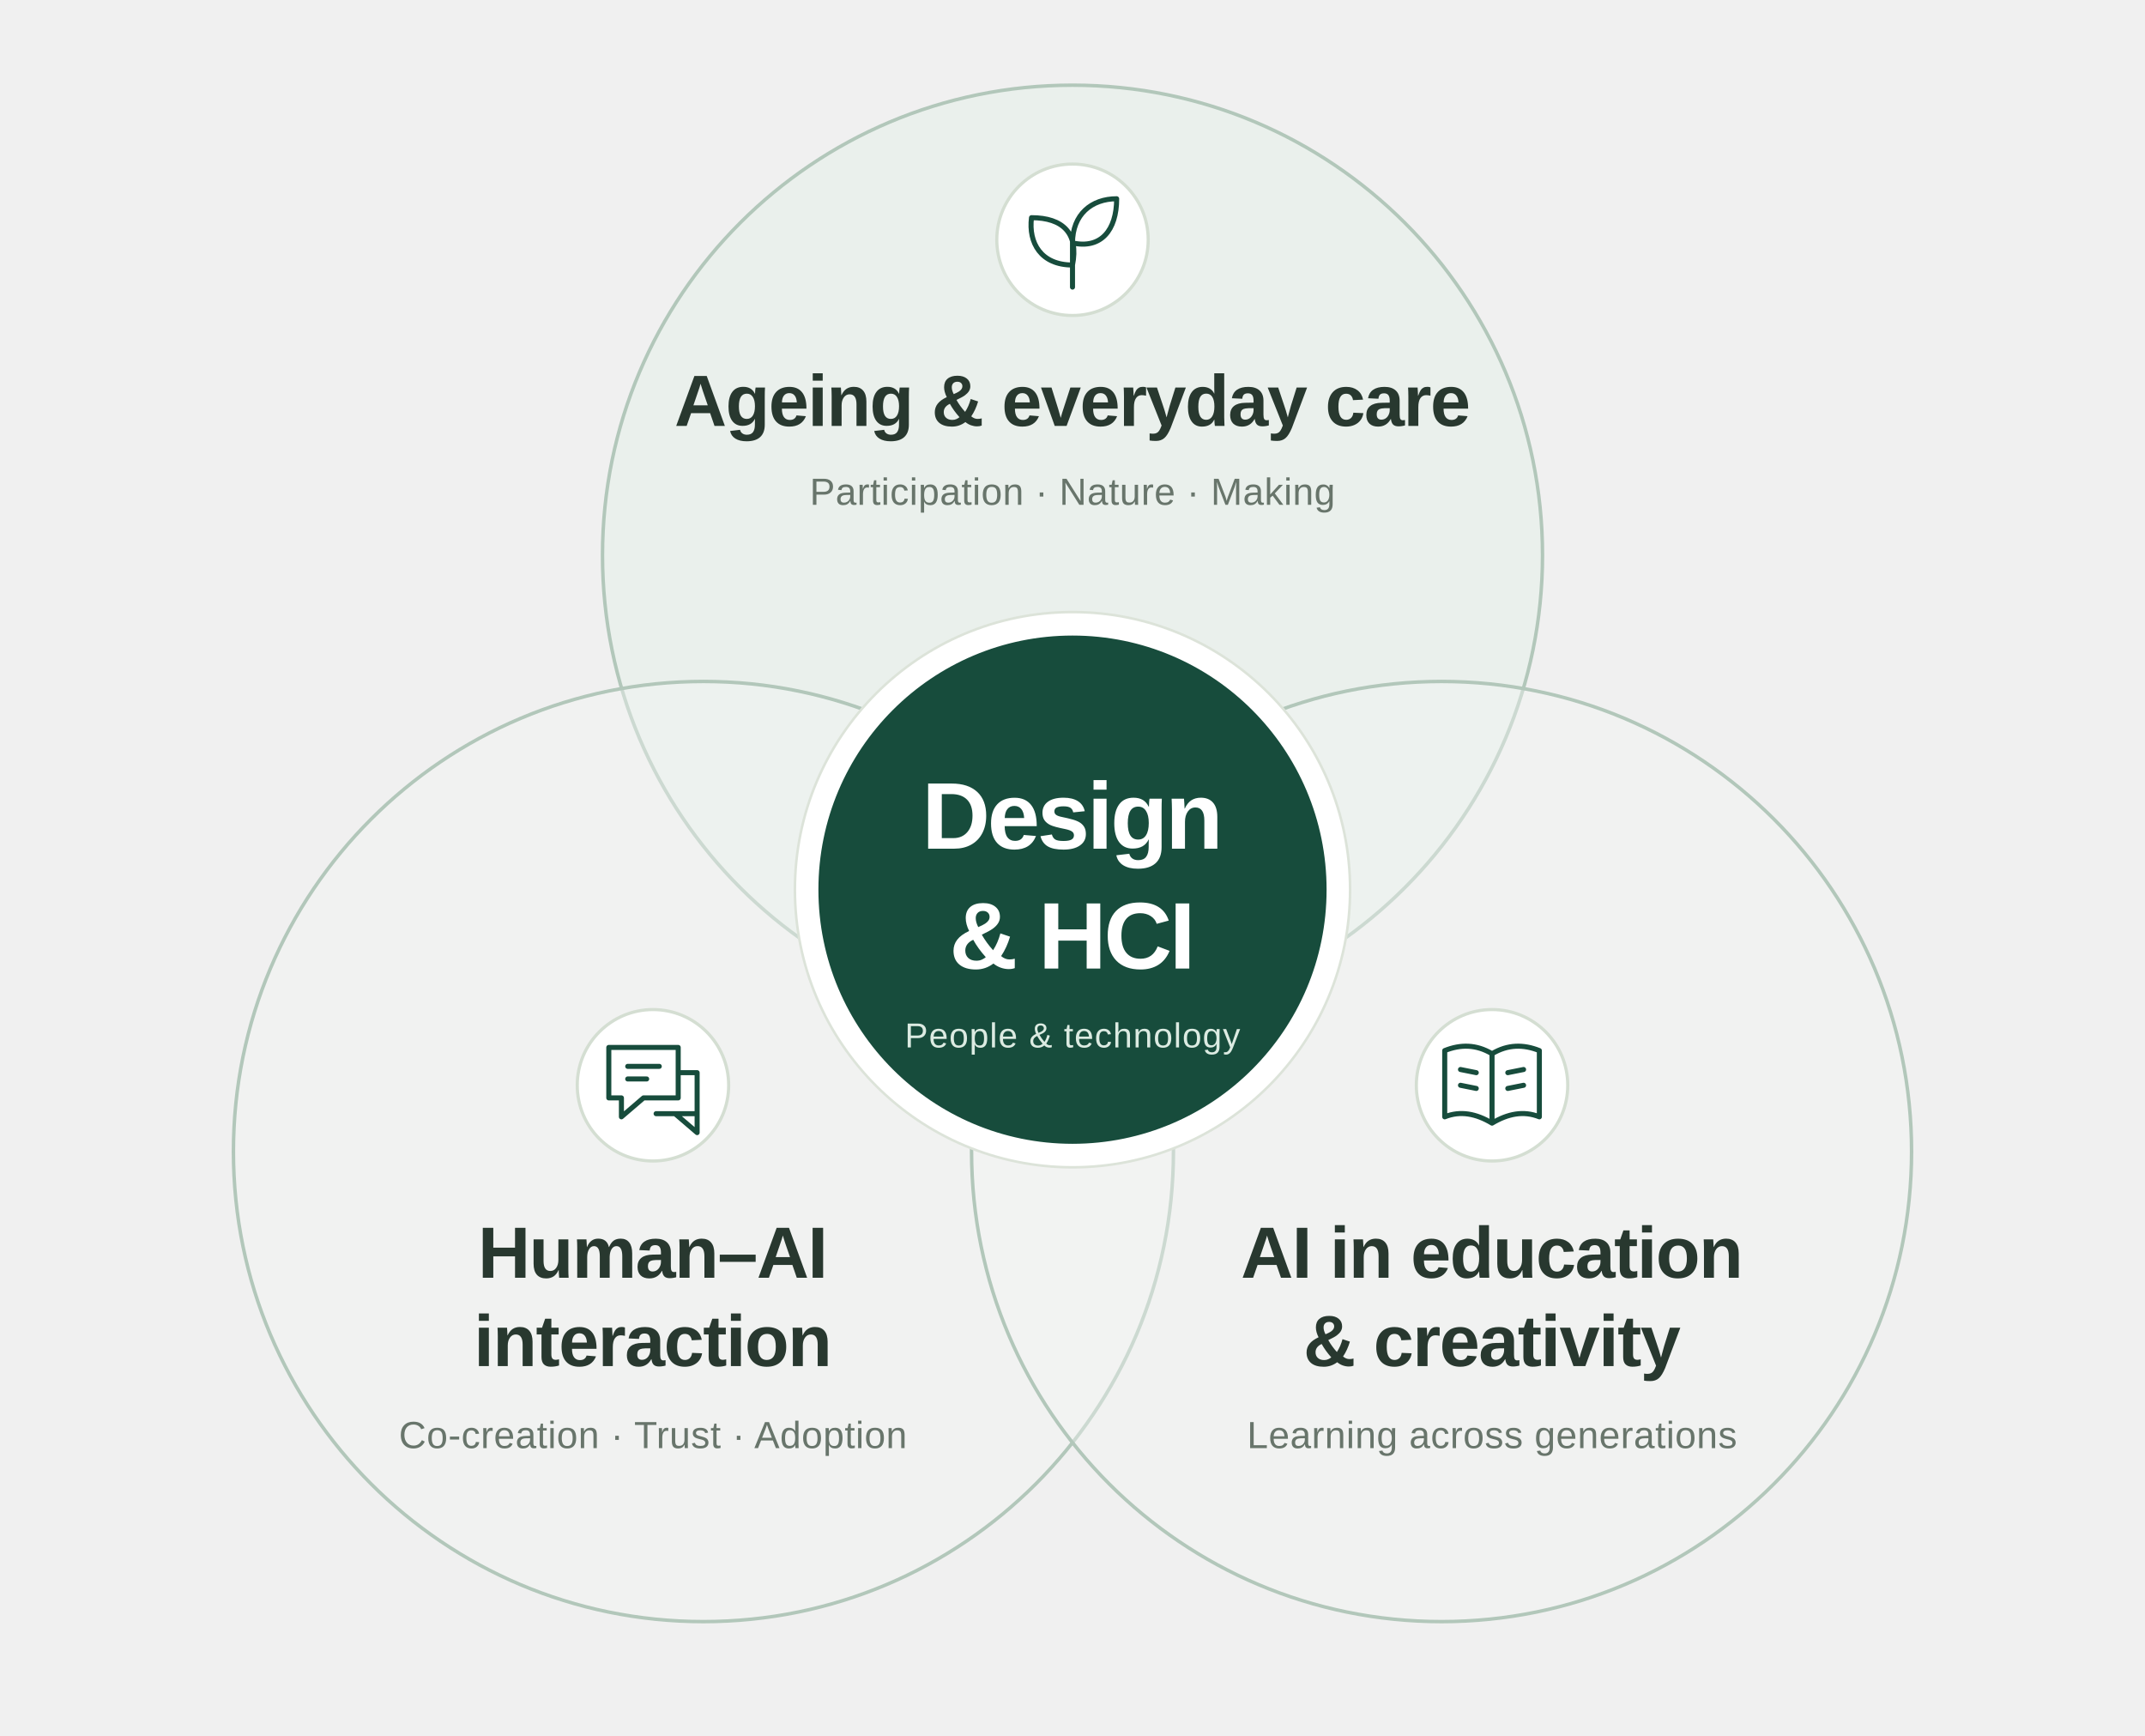
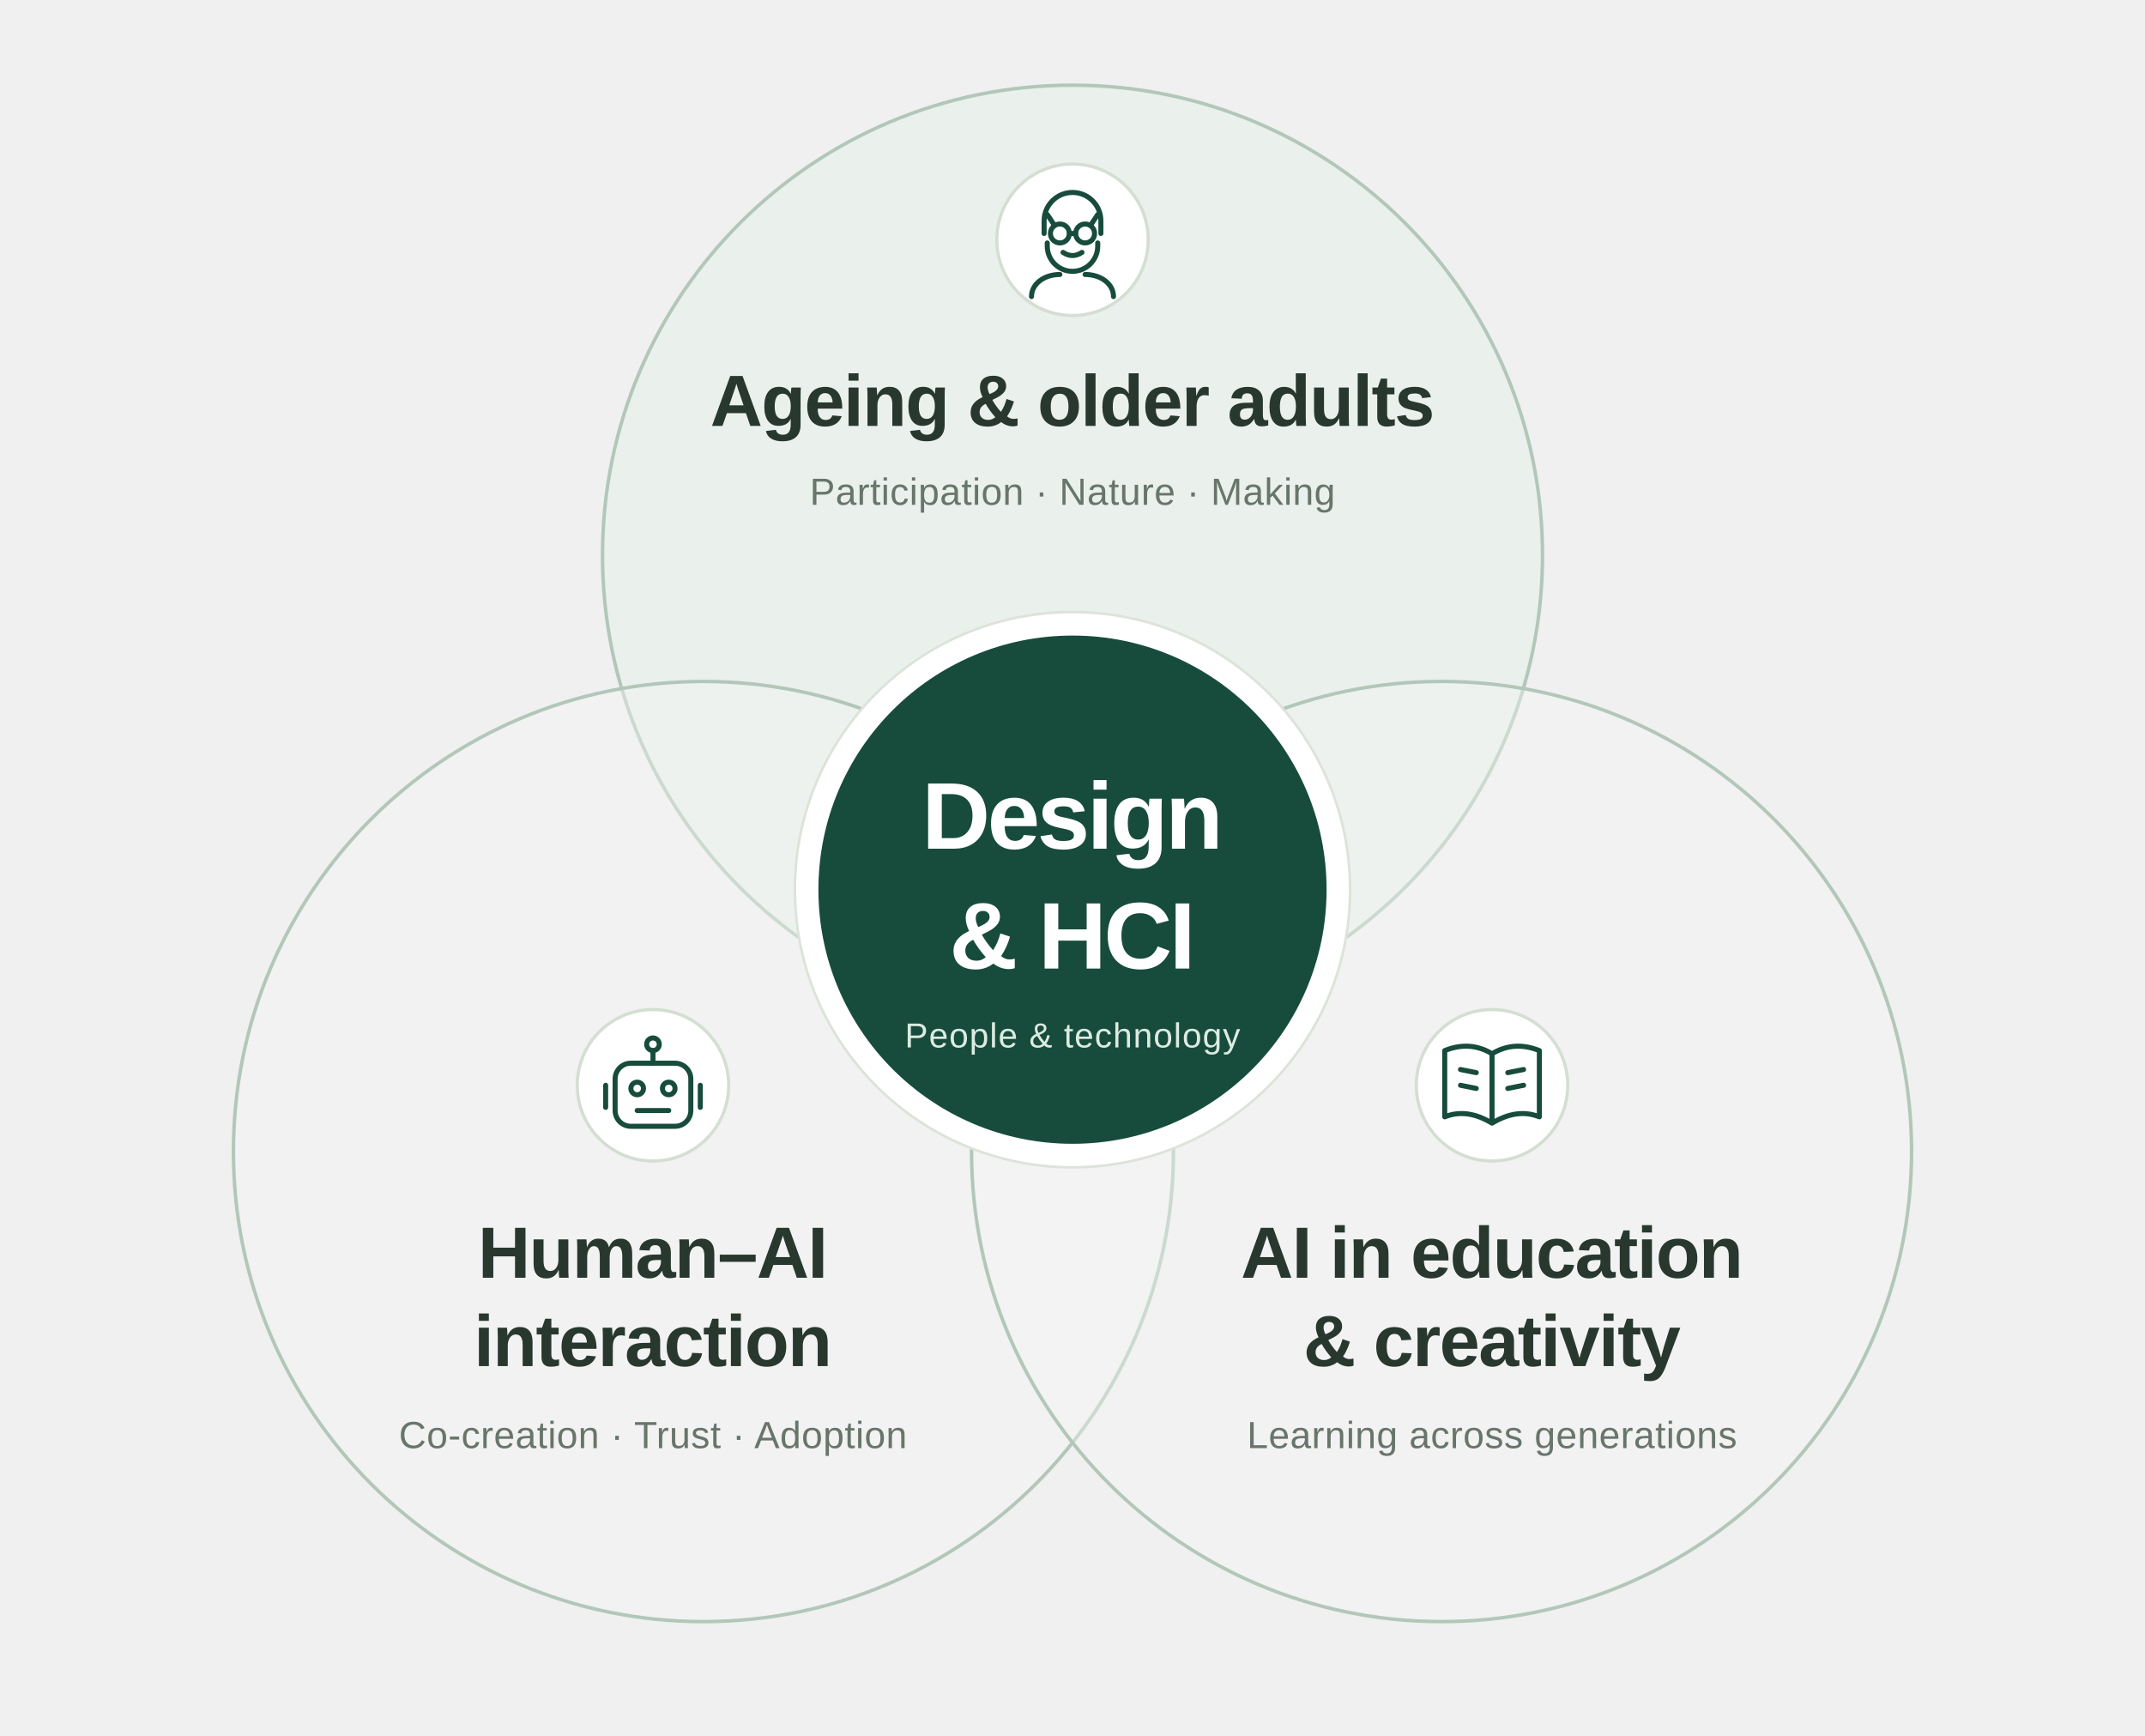
<svg xmlns="http://www.w3.org/2000/svg" class="research-map" viewBox="0 0 680 550" aria-labelledby="landscape-title landscape-desc">
  <style>
    .research-map text{font-family:-apple-system,system-ui,'SF Pro Display','Helvetica Neue',Arial,sans-serif;fill:#28382f;text-anchor:middle}
    .research-map .map-area{stroke:#b2c7ba;stroke-width:1.1;fill:#e6f0e9;fill-opacity:.6;transition:fill-opacity .2s,stroke .2s,stroke-width .2s}
    .research-map .map-area-ai,.research-map .map-area-learning{fill:#f2f6f3;fill-opacity:.4}
    .research-map .map-title{font-size:23px;font-weight:600;letter-spacing:-.4px}
    .research-map .map-note{font-size:12px;fill:#68756b;letter-spacing:.15px}
    .research-map .map-core-title{font-size:30px;font-weight:600;letter-spacing:-.9px;fill:#fff}
    .research-map .map-core-note{font-size:11px;fill:#dcebe2;letter-spacing:.3px}
    .research-map .map-icon{fill:none;stroke:#174c3c;stroke-width:1.6;stroke-linecap:round;stroke-linejoin:round}
    .research-map .map-icon-disc{fill:#fff;stroke:#d4ded2;stroke-width:1}
    .research-map .map-hit{fill:transparent;stroke:transparent;stroke-width:1.5}
    .research-map .map-link{outline:none}
    .research-map .map-link:focus-visible .map-hit{stroke:#4c6856}
    .research-map .map-link:hover .map-title,.research-map .map-link:focus-visible .map-title,.research-map .map-link.is-active .map-title{fill:#345a40}
    .research-map:has([data-interest="care"]:hover) .map-area-care,.research-map:has([data-interest="care"]:focus-visible) .map-area-care,.research-map .map-area-care.is-active,
    .research-map:has([data-interest="ai"]:hover) .map-area-ai,.research-map:has([data-interest="ai"]:focus-visible) .map-area-ai,.research-map .map-area-ai.is-active,
    .research-map:has([data-interest="learning"]:hover) .map-area-learning,.research-map:has([data-interest="learning"]:focus-visible) .map-area-learning,.research-map .map-area-learning.is-active{stroke:#6c866e;stroke-width:1.6;fill-opacity:.72}
    @media(prefers-reduced-motion:reduce){.research-map .map-area{transition:none}}
  </style>
  <circle class="map-area map-area-care" data-interest-area="care" cx="340" cy="176" r="149" />
  <circle class="map-area map-area-ai" data-interest-area="ai" cx="223" cy="365" r="149" />
  <circle class="map-area map-area-learning" data-interest-area="learning" cx="457" cy="365" r="149" />
  <circle class="map-center-halo" cx="340" cy="282" r="88" fill="#fff" stroke="#dce3d9" stroke-width=".8" />
  <circle class="map-center" cx="340" cy="282" r="80" fill="#174c3c" stroke="#174c3c" stroke-width="1.1" />
  <text class="map-core-title" x="340" y="269">Design</text>
  <text class="map-core-title" x="340" y="307">&amp; HCI</text>
  <text class="map-core-note" x="340" y="332">People &amp; technology</text>
-   <a class="map-link" data-interest="care" href="../research.html" aria-label="Explore ageing and everyday care research">
+   <a class="map-link" data-interest="care" href="../research.html" aria-label="Explore ageing and older adults research">
    <rect class="map-hit" x="221" y="43" width="238" height="145" rx="10" />
    <circle class="map-icon-disc" cx="340" cy="76" r="24" />
-     <g class="map-icon" transform="translate(326 61)">
-       <path d="M14 30V14M14 23C4 23 0 16 1 8c10 0 15 5 13 15ZM14 16C14 7 20 2 28 2c0 10-5 16-14 14Z" />
+     <g class="map-icon" transform="translate(324 60)" aria-hidden="true">
+       <path d="M7 14v-4a9 9 0 0 1 18 0v4M8 8l2 3M24 8l-2 3M8 17v1a8 8 0 0 0 16 0v-1M3 34c0-4 4-7 9-7M29 34c0-4-4-7-9-7" />
+       <circle cx="12" cy="14" r="3" />
+       <circle cx="20" cy="14" r="3" />
+       <path d="M15 14h2M13 20q3 2 6 0" />
    </g>
-     <text class="map-title" x="340" y="135">Ageing &amp; everyday care</text>
+     <text class="map-title" x="340" y="135">Ageing &amp; older adults</text>
    <text class="map-note" x="340" y="160">Participation · Nature · Making</text>
  </a>
  <a class="map-link" data-interest="ai" href="../publications.html#pub-roLk4NBRz8UC" aria-label="Explore human–AI interaction and co-creation research">
    <rect class="map-hit" x="93" y="313" width="231" height="173" rx="10" />
    <circle class="map-icon-disc" cx="207" cy="344" r="24" />
-     <g class="map-icon" transform="translate(193 331)">
-       <path d="M0 1h22v16H11l-7 6v-6H0ZM15 22h13V9h-6M28 22v6l-7-6" />
-       <path d="M6 7h10M6 11h6" />
+     <g class="map-icon" transform="translate(191 328)" aria-hidden="true">
+       <rect x="4" y="9" width="24" height="20" rx="5" />
+       <path d="M16 5v4M1 16v7M31 16v7M11 24h10" />
+       <circle cx="16" cy="3" r="2" />
+       <circle cx="11" cy="17" r="2" />
+       <circle cx="21" cy="17" r="2" />
    </g>
    <text class="map-title" x="207" y="405">Human–AI</text>
    <text class="map-title" x="207" y="433">interaction</text>
    <text class="map-note" x="207" y="459">Co-creation · Trust · Adoption</text>
  </a>
  <a class="map-link" data-interest="learning" href="../publications.html#pub-W7OEmFMy1HYC" aria-label="Explore AI in education and creativity research">
    <rect class="map-hit" x="356" y="313" width="231" height="173" rx="10" />
    <circle class="map-icon-disc" cx="473" cy="344" r="24" />
    <g class="map-icon" transform="translate(458 331)">
      <path d="M15 25V3C10 0 5 0 0 2v21c5-2 10-1 15 2 5-3 10-4 15-2V2c-5-2-10-2-15 1ZM5 8l5 1M5 13l5 1M20 9l5-1M20 14l5-1" />
    </g>
    <text class="map-title" x="473" y="405">AI in education</text>
    <text class="map-title" x="473" y="433">&amp; creativity</text>
    <text class="map-note" x="473" y="459">Learning across generations</text>
  </a>
</svg>
